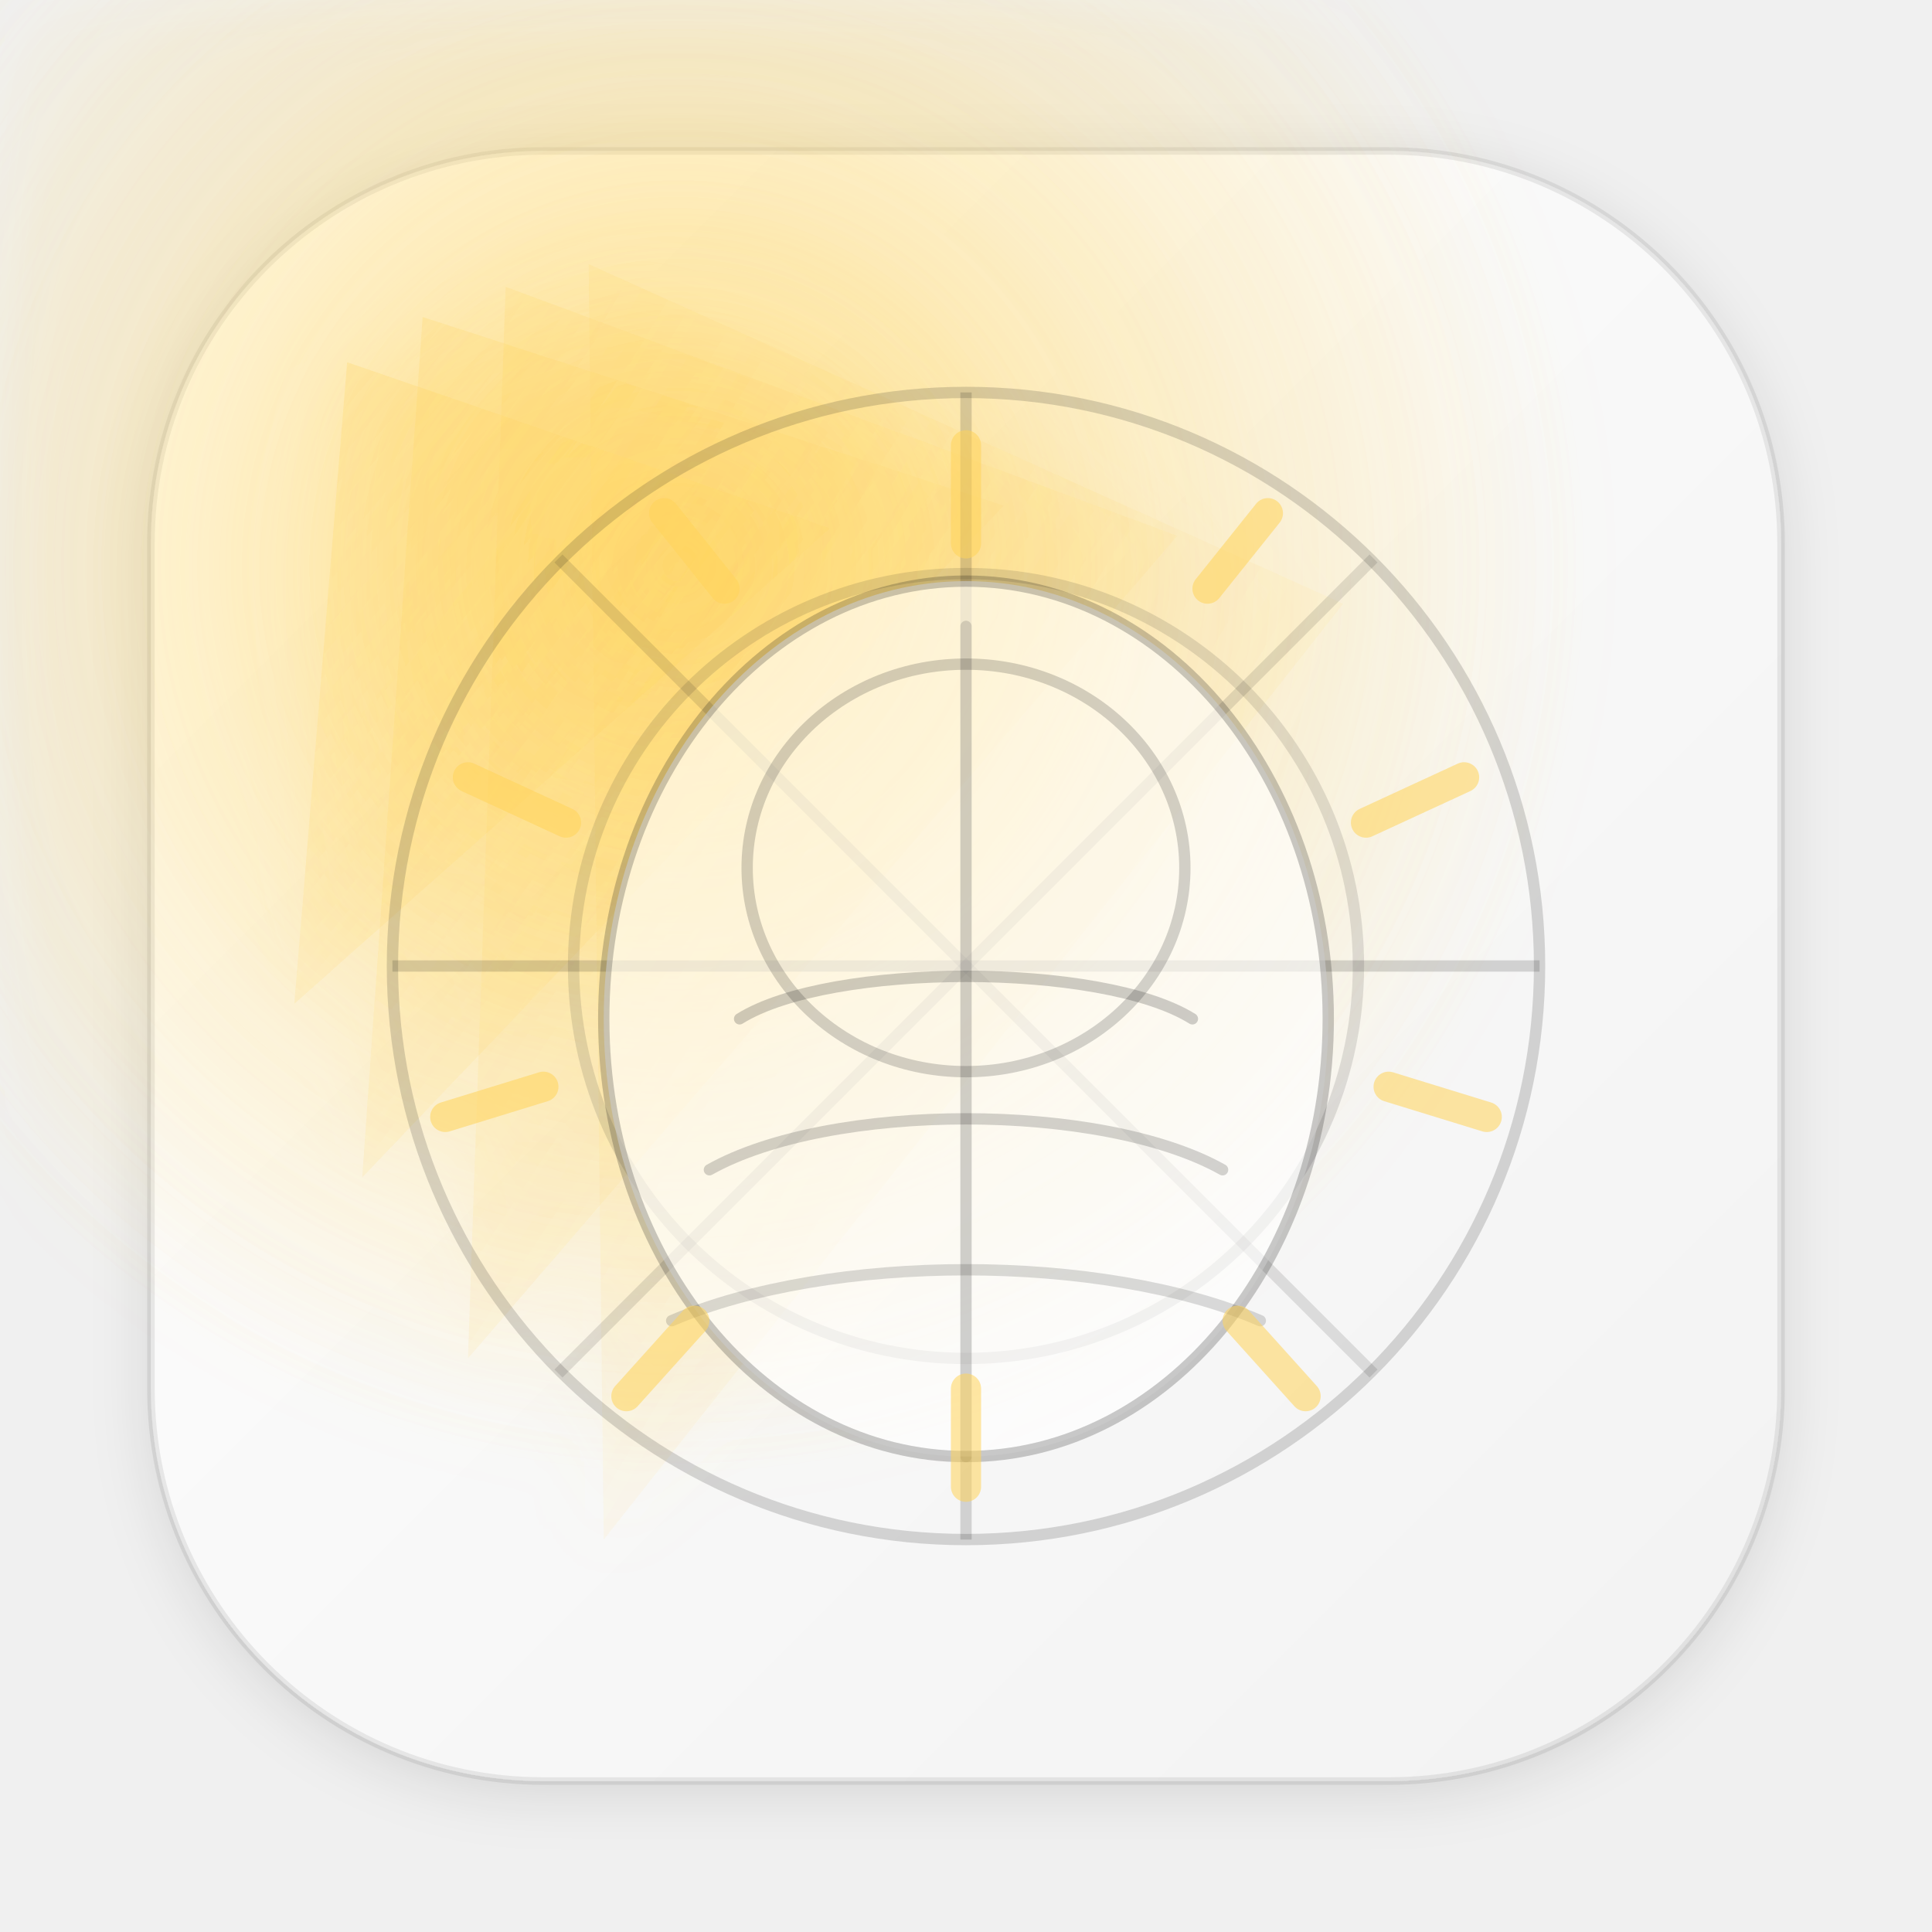
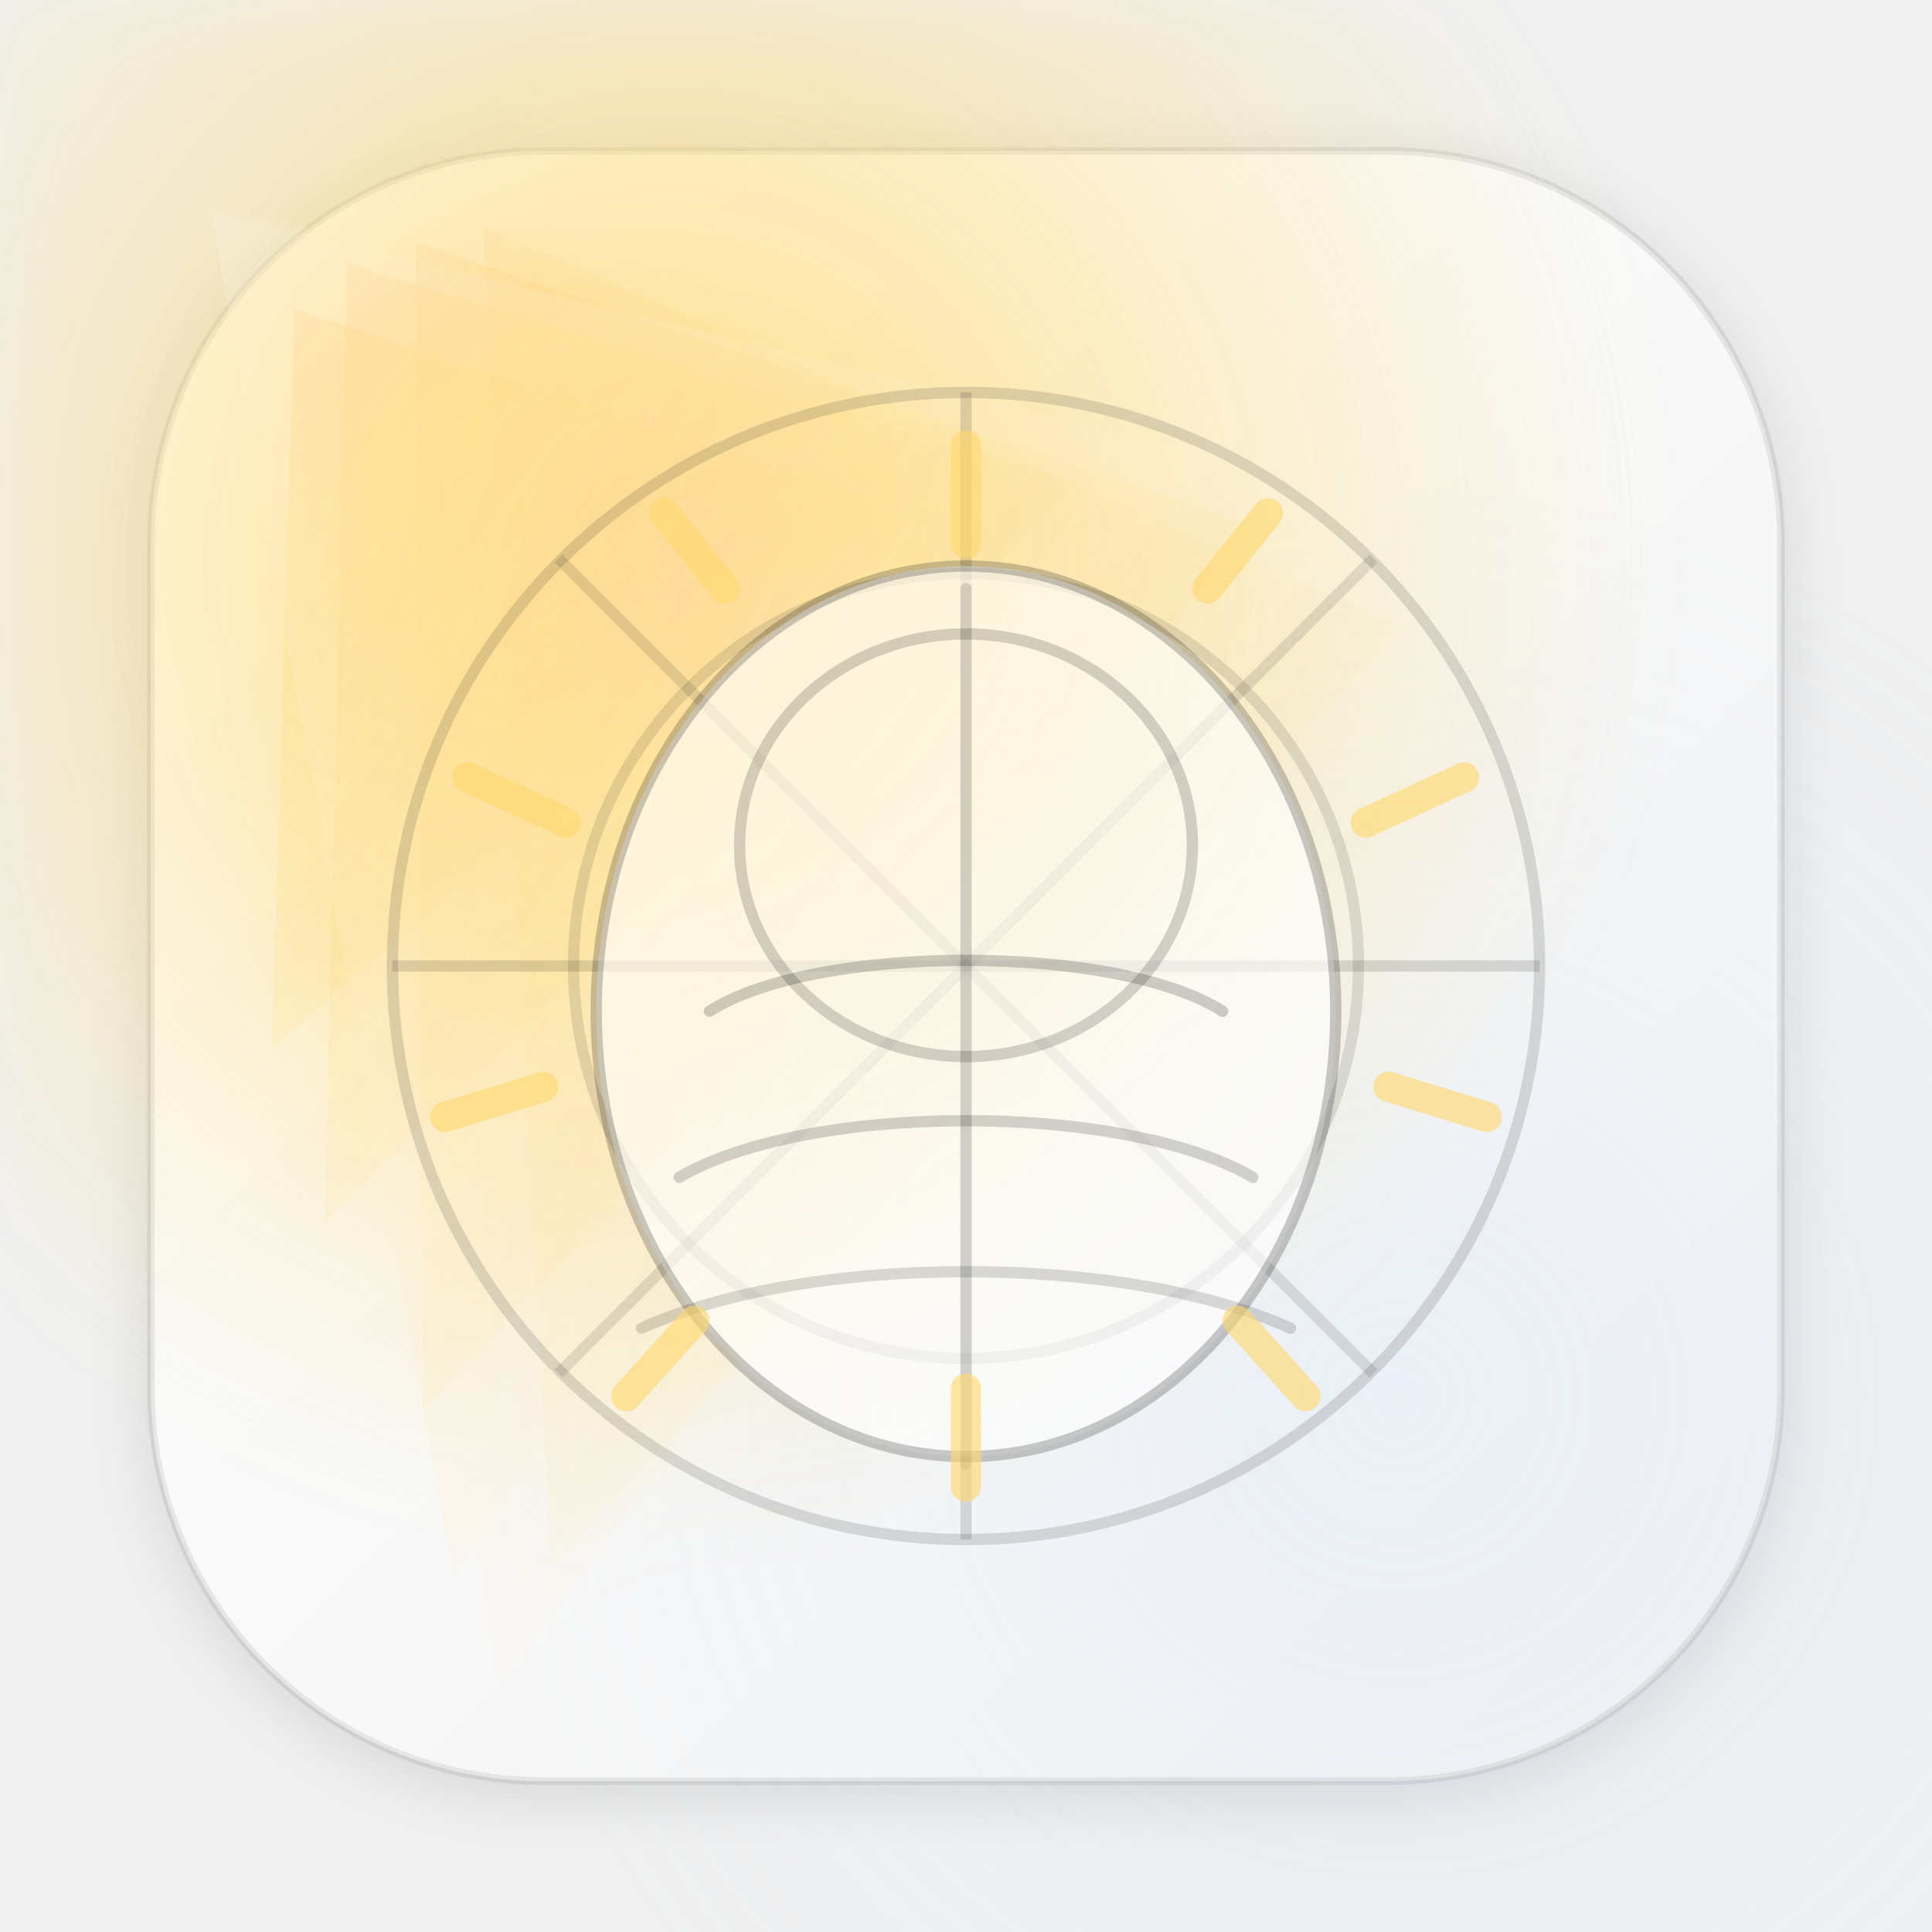
<svg xmlns="http://www.w3.org/2000/svg" width="512" height="512" viewBox="0 0 512 512">
  <defs>
    <linearGradient id="bg" x1="0" y1="0" x2="1" y2="1">
      <stop offset="0" stop-color="#ffffff" />
      <stop offset="1" stop-color="#f2f2f2" />
    </linearGradient>
-     <radialGradient id="lightSpot" cx="0" cy="0" r="1" gradientUnits="userSpaceOnUse" gradientTransform="translate(180 150) rotate(18) scale(240 240)">
-       <stop offset="0" stop-color="#FFD35A" stop-opacity="0.55" />
-       <stop offset="0.55" stop-color="#FFD35A" stop-opacity="0.20" />
-       <stop offset="1" stop-color="#FFD35A" stop-opacity="0" />
+     <radialGradient id="lightSpot" cx="0" cy="0" r="1" gradientUnits="userSpaceOnUse" gradientTransform="translate(178 148) rotate(18) scale(260 260)">
+       <stop offset="0" stop-color="#FFB36A" stop-opacity="0.34" />
+       <stop offset="0.22" stop-color="#FFD86E" stop-opacity="0.44" />
+       <stop offset="0.62" stop-color="#FFD86E" stop-opacity="0.18" />
+       <stop offset="1" stop-color="#FFD86E" stop-opacity="0" />
+     </radialGradient>
+     <radialGradient id="coolFill" cx="0" cy="0" r="1" gradientUnits="userSpaceOnUse" gradientTransform="translate(370 370) rotate(-18) scale(260 260)">
+       <stop offset="0" stop-color="#B7D8FF" stop-opacity="0.18" />
+       <stop offset="0.55" stop-color="#B7D8FF" stop-opacity="0.06" />
+       <stop offset="1" stop-color="#B7D8FF" stop-opacity="0" />
    </radialGradient>
    <linearGradient id="ray" x1="0" y1="0" x2="1" y2="1">
-       <stop offset="0" stop-color="#FFD35A" stop-opacity="0.26" />
-       <stop offset="0.7" stop-color="#FFD35A" stop-opacity="0.10" />
+       <stop offset="0" stop-color="#FFBE6B" stop-opacity="0.22" />
+       <stop offset="0.18" stop-color="#FFD86E" stop-opacity="0.24" />
+       <stop offset="0.72" stop-color="#FFD86E" stop-opacity="0.08" />
      <stop offset="1" stop-color="#FFD35A" stop-opacity="0" />
    </linearGradient>
    <filter id="soft" x="-20%" y="-20%" width="140%" height="140%">
      <feDropShadow dx="0" dy="3" stdDeviation="8" flood-color="#000000" flood-opacity="0.12" />
    </filter>
    <filter id="glow" x="-40%" y="-40%" width="180%" height="180%">
      <feGaussianBlur stdDeviation="10" result="b" />
      <feColorMatrix in="b" type="matrix" values="1 0 0 0 0                 0 1 0 0 0                 0 0 1 0 0                 0 0 0 0.65 0" result="g" />
      <feMerge>
        <feMergeNode in="g" />
        <feMergeNode in="SourceGraphic" />
      </feMerge>
    </filter>
+     <filter id="haze" x="-60%" y="-60%" width="220%" height="220%">
+       <feTurbulence type="fractalNoise" baseFrequency="0.9" numOctaves="2" seed="3" result="n" />
+       <feColorMatrix in="n" type="matrix" values="0 0 0 0 1                 0 0 0 0 1                 0 0 0 0 1                 0 0 0 0.55 0" result="a" />
+       <feGaussianBlur in="a" stdDeviation="6" result="s" />
+       <feMerge>
+         <feMergeNode in="s" />
+         <feMergeNode in="SourceGraphic" />
+       </feMerge>
+     </filter>
+     <mask id="coneMask">
+       <rect width="512" height="512" fill="#000" />
+       <path d="M56 56 L318 120 L120 418 Z" fill="#fff" />
+       <path d="M64 56 L360 136 L132 448 Z" fill="#fff" opacity="0.55" />
+     </mask>
  </defs>
  <rect x="40" y="40" width="432" height="432" rx="104" fill="url(#bg)" filter="url(#soft)" />
  <rect x="40" y="40" width="432" height="432" rx="104" fill="none" stroke="#111111" stroke-opacity="0.08" stroke-width="2" />
+   <circle cx="370" cy="370" r="240" fill="url(#coolFill)" />
  <g filter="url(#glow)">
-     <circle cx="180" cy="150" r="240" fill="url(#lightSpot)" />
+     <circle cx="178" cy="148" r="260" fill="url(#lightSpot)" />
    <g fill="url(#ray)">
-       <path d="M92 96 L220 140 L78 266 Z" />
-       <path d="M112 84 L266 134 L96 312 Z" opacity="0.85" />
-       <path d="M134 76 L312 142 L124 360 Z" opacity="0.70" />
-       <path d="M156 70 L356 160 L160 408 Z" opacity="0.55" />
+       <path d="M78 82 L238 134 L72 278 Z" />
+       <path d="M92 70 L286 128 L86 324 Z" opacity="0.82" />
+       <path d="M110 64 L334 140 L112 374 Z" opacity="0.64" />
+       <path d="M128 60 L372 166 L146 416 Z" opacity="0.48" />
    </g>
  </g>
-   <g fill="none" stroke="#111111" stroke-opacity="0.16" stroke-width="3">
+   <g mask="url(#coneMask)" filter="url(#haze)" opacity="0.55">
+     <rect x="40" y="40" width="432" height="432" rx="104" fill="#FFD86E" opacity="0.18" />
+   </g>
+   <g fill="none" stroke="#111111" stroke-opacity="0.14" stroke-width="3">
    <circle cx="256" cy="256" r="152" />
    <circle cx="256" cy="256" r="104" stroke-opacity="0.12" />
    <path d="M256 104 L256 408" />
    <path d="M104 256 L408 256" />
    <path d="M148 148 L364 364" stroke-opacity="0.12" />
    <path d="M364 148 L148 364" stroke-opacity="0.12" />
  </g>
  <g>
-     <ellipse cx="256" cy="270" rx="96" ry="116" fill="#ffffff" fill-opacity="0.62" stroke="#111111" stroke-opacity="0.22" stroke-width="3" />
-     <ellipse cx="256" cy="230" rx="58" ry="54" fill="none" stroke="#111111" stroke-opacity="0.18" stroke-width="3" />
-     <path d="M196 270 C 220 255, 292 255, 316 270" fill="none" stroke="#111111" stroke-opacity="0.20" stroke-width="3" stroke-linecap="round" />
-     <path d="M188 310 C 220 292, 292 292, 324 310" fill="none" stroke="#111111" stroke-opacity="0.18" stroke-width="3" stroke-linecap="round" />
-     <path d="M178 350 C 220 332, 292 332, 334 350" fill="none" stroke="#111111" stroke-opacity="0.15" stroke-width="3" stroke-linecap="round" />
-     <path d="M256 166 L256 386" fill="none" stroke="#111111" stroke-opacity="0.14" stroke-width="3" stroke-linecap="round" />
+     <ellipse cx="256" cy="268" rx="98" ry="118" fill="#ffffff" fill-opacity="0.62" stroke="#111111" stroke-opacity="0.22" stroke-width="3" />
+     <ellipse cx="256" cy="224" rx="60" ry="56" fill="none" stroke="#111111" stroke-opacity="0.18" stroke-width="3" />
+     <path d="M188 268 C 216 250, 296 250, 324 268" fill="none" stroke="#111111" stroke-opacity="0.20" stroke-width="3" stroke-linecap="round" />
+     <path d="M180 312 C 214 292, 298 292, 332 312" fill="none" stroke="#111111" stroke-opacity="0.18" stroke-width="3" stroke-linecap="round" />
+     <path d="M170 352 C 214 332, 298 332, 342 352" fill="none" stroke="#111111" stroke-opacity="0.15" stroke-width="3" stroke-linecap="round" />
+     <path d="M256 156 L256 388" fill="none" stroke="#111111" stroke-opacity="0.14" stroke-width="3" stroke-linecap="round" />
  </g>
-   <g fill="none" stroke="#FFD35A" stroke-width="8" stroke-linecap="round" opacity="0.55">
+   <g fill="none" stroke="#FFD86E" stroke-width="8" stroke-linecap="round" opacity="0.62">
    <path d="M256 118 L256 144" />
    <path d="M336 136 L320 156" />
    <path d="M388 206 L362 218" />
    <path d="M394 296 L368 288" />
    <path d="M346 370 L328 350" />
    <path d="M256 394 L256 368" />
    <path d="M166 370 L184 350" />
    <path d="M118 296 L144 288" />
    <path d="M124 206 L150 218" />
    <path d="M176 136 L192 156" />
  </g>
</svg>
